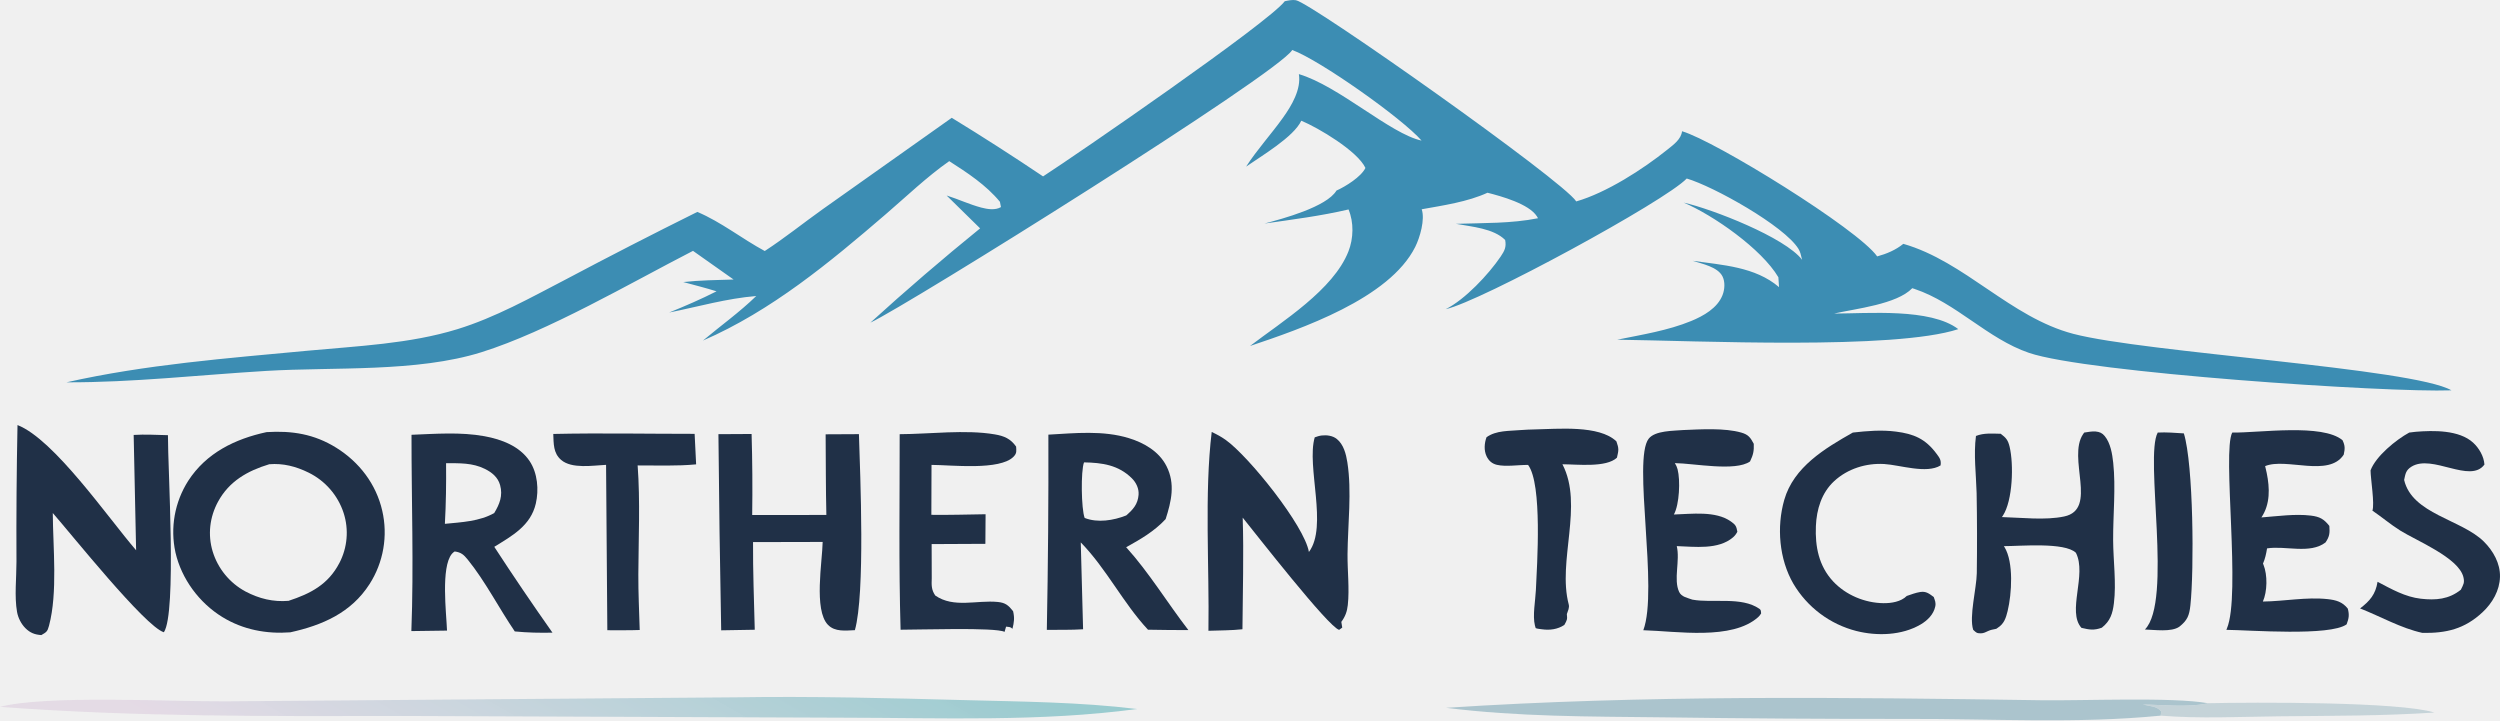
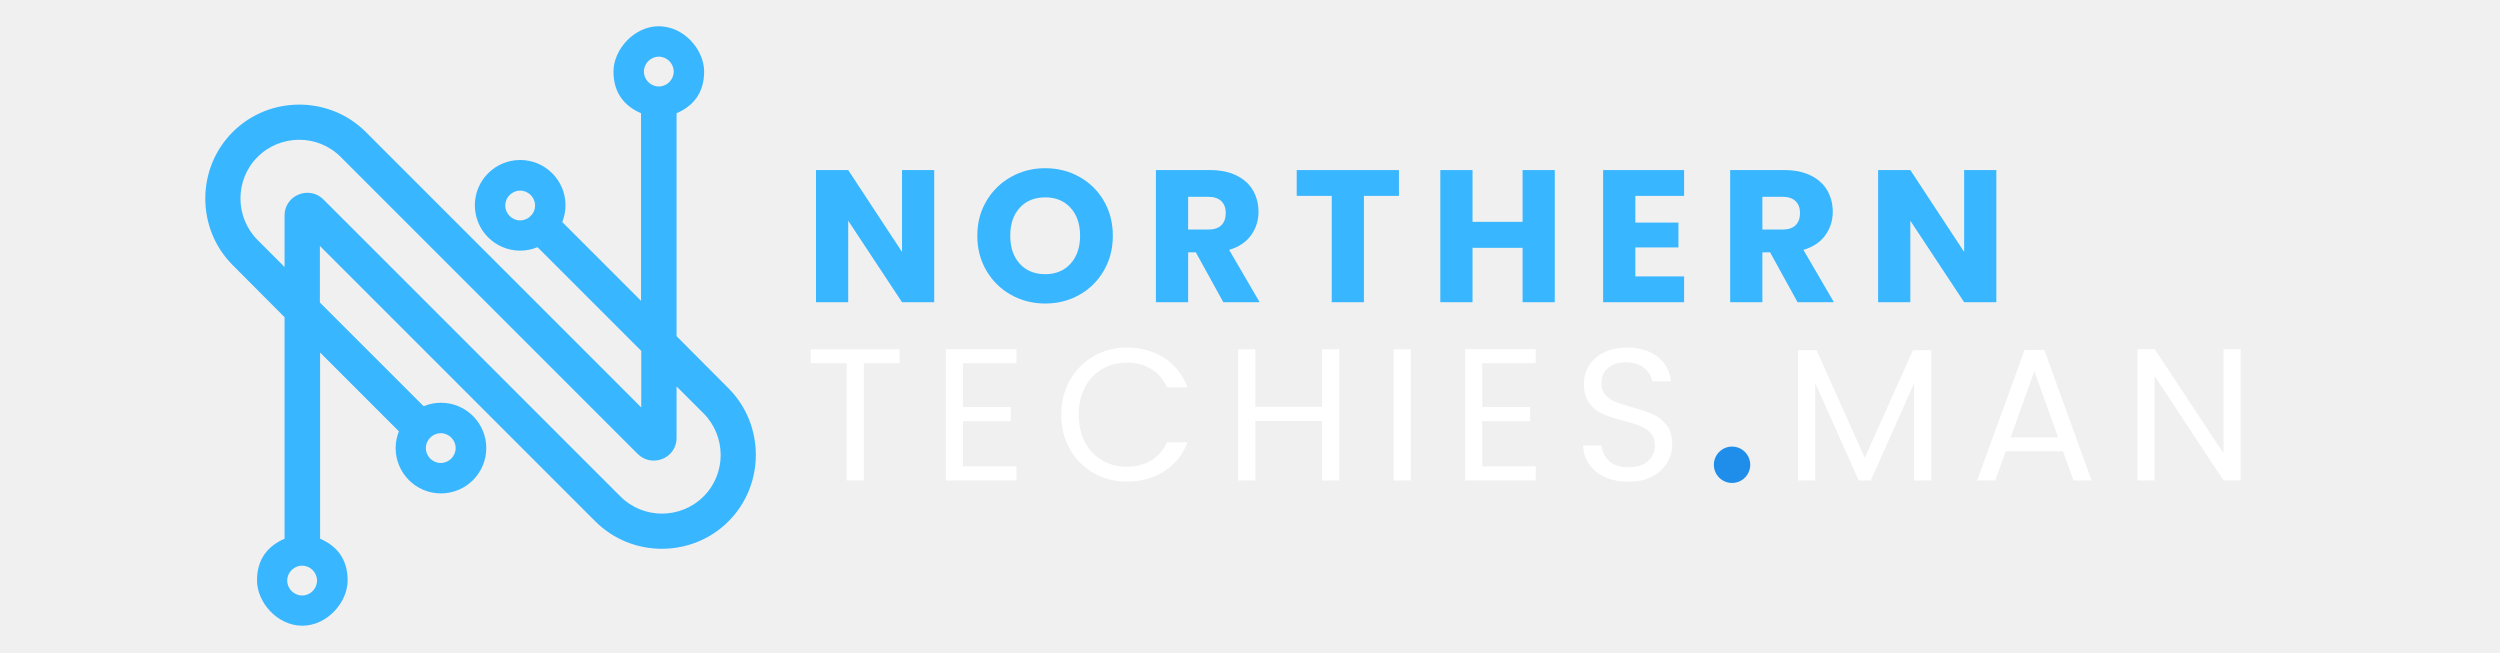
- <svg xmlns="http://www.w3.org/2000/svg" viewBox="533.64 211.58 1004.19 289.33">
-   <path fill="#C4D2D7" fill-opacity="0.988" transform="scale(1.0127 1.0127)" d="M1402.74 487.853C1420.73 487.439 1478.71 487.204 1492.53 491.546C1471.9 492.93 1451.29 492.819 1430.62 493.048C1415.02 493.222 1399.53 494.053 1383.95 492.774L1384.2 491.127C1382.45 488.937 1379.57 489.051 1376.89 488.371C1384.83 488.459 1394.39 489.566 1402.12 487.994C1402.33 487.951 1402.53 487.9 1402.74 487.853Z" />
-   <path fill="#203047" transform="scale(1.0127 1.0127)" d="M1382.79 380.499C1386.23 380.303 1389.71 380.622 1393.15 380.825C1396.96 393.137 1397.26 434.987 1395.74 449.049C1395.3 453.091 1394.54 454.973 1391.36 457.502C1388.19 459.735 1381.51 458.711 1377.7 458.617C1388.75 447.415 1377.47 390.128 1382.79 380.499Z" />
-   <path fill="#203047" transform="scale(1.0127 1.0127)" d="M746.397 381.049C765.051 380.631 783.8 381.016 802.464 381.007L803.059 393.11C795.427 393.842 787.533 393.506 779.861 393.534C780.908 407.787 780.208 422.448 780.138 436.75C780.105 444.093 780.467 451.467 780.682 458.808C776.416 458.977 772.11 458.881 767.839 458.901L767.338 393.302C762.152 393.549 753.702 394.995 749.488 391.326C746.347 388.592 746.571 384.894 746.397 381.049Z" />
-   <path fill="#203047" transform="scale(1.0127 1.0127)" d="M1130.29 379.497Q1132.92 379.303 1135.56 379.255C1144.71 379.102 1161.22 377.404 1168.08 383.995C1169.1 386.912 1169 387.421 1168.29 390.457C1164.03 394.487 1152.51 393.082 1146.67 393.076C1155.13 409.324 1144.63 431.475 1149.16 448.64C1149.52 450.008 1148.85 451.172 1148.42 452.504C1148.67 454.66 1148.48 454.879 1147.42 456.804C1144.81 458.545 1141.65 458.971 1138.56 458.526C1138.14 458.465 1136.41 458.303 1136.06 458.053C1136.02 458.023 1135.78 457.106 1135.76 457.037C1134.78 453.102 1135.94 447.18 1136.14 442.973C1136.61 432.767 1138.76 400.979 1133.05 393.338C1129.26 393.29 1124.25 394.133 1120.69 393.302C1118.76 392.852 1117.44 391.686 1116.59 389.919C1115.47 387.583 1115.69 384.69 1116.56 382.354C1120.39 379.567 1125.62 379.917 1130.29 379.497Z" />
-   <path fill="#ABC4CD" transform="scale(1.0127 1.0127)" d="M1100.5 489.674C1178.79 484.539 1258.1 485.49 1336.5 486.671C1353.09 486.921 1388.61 485.324 1402.74 487.853C1402.53 487.9 1402.33 487.951 1402.12 487.994C1394.39 489.566 1384.83 488.459 1376.89 488.371C1379.57 489.051 1382.45 488.937 1384.2 491.127L1383.95 492.774C1350.9 496.057 1316.85 493.968 1283.6 494.079Q1234.87 494.128 1186.14 493.446C1157.41 493.112 1129.07 493.249 1100.5 489.674Z" />
-   <path fill="#203047" transform="scale(1.0127 1.0127)" d="M1261.85 380.499C1267.55 379.853 1273.21 379.378 1278.94 380.114C1286.03 381.025 1290.61 382.943 1295.01 388.844C1296.27 390.531 1296.98 391.401 1296.65 393.535C1291.09 396.966 1280.56 393.355 1274.33 392.977C1267.14 392.54 1259.77 394.839 1254.44 399.772C1249.46 404.384 1247.47 410.969 1247.2 417.598C1246.86 425.701 1248.36 433.441 1254.04 439.536C1259.09 444.943 1266.61 448.075 1273.98 448.17C1277.12 448.21 1280.96 447.606 1283.25 445.302C1284.95 444.729 1286.8 444.01 1288.57 443.736C1290.98 443.364 1292.14 444.411 1293.95 445.725C1294.43 447.185 1294.87 447.965 1294.54 449.51C1293.87 452.65 1291.45 455.029 1288.76 456.609C1281.29 460.999 1271.43 461.284 1263.21 459.193Q1262.24 458.944 1261.29 458.648Q1260.33 458.352 1259.39 458.009Q1258.45 457.667 1257.53 457.278Q1256.61 456.89 1255.7 456.457Q1254.8 456.023 1253.92 455.546Q1253.04 455.069 1252.19 454.55Q1251.33 454.03 1250.5 453.469Q1249.68 452.909 1248.88 452.308Q1248.08 451.707 1247.31 451.067Q1246.54 450.428 1245.8 449.751Q1245.06 449.075 1244.36 448.363Q1243.66 447.651 1242.99 446.906Q1242.32 446.16 1241.69 445.383Q1241.06 444.606 1240.47 443.798Q1239.88 442.991 1239.33 442.156Q1238.78 441.32 1238.27 440.459C1232.62 430.726 1231.57 417.96 1234.65 407.211C1238.38 394.166 1250.75 386.781 1261.85 380.499Z" />
-   <path fill="#203047" transform="scale(1.0127 1.0127)" d="M883.792 381.142C895.736 381.104 909.874 379.231 921.519 381.22C925.233 381.854 927.768 382.927 929.98 386.064C930.069 387.741 930.309 388.675 929.028 390.004C923.579 395.659 904.352 393.347 896.423 393.321L896.362 413.127C903.524 413.224 910.709 412.998 917.871 412.893L917.785 424.632L896.473 424.736L896.513 438.25C896.439 440.94 896.3 442.798 897.909 445.129C905.233 450.236 914.437 446.867 922.711 447.688C925.749 447.989 926.972 449.044 928.783 451.353C929.41 454.062 929.179 455.701 928.524 458.333C927.709 457.483 927.133 457.646 926.001 457.47L925.391 459.554C921.894 457.663 890.619 458.735 884.156 458.7C883.393 432.893 883.819 406.964 883.792 381.142Z" />
-   <path fill="#203047" transform="scale(1.0127 1.0127)" d="M1482.54 380.499C1483.4 380.37 1484.22 380.261 1485.09 380.191C1492.15 379.616 1502.32 379.419 1507.88 384.497C1510.24 386.66 1512.17 389.964 1512.37 393.185C1506.75 400.886 1491.67 388.902 1483.43 394.024C1481.16 395.439 1481.05 396.886 1480.52 399.289C1483.67 412.851 1503.26 414.916 1512.17 423.768C1515.83 427.4 1518.66 432.398 1518.54 437.676C1518.41 443.159 1515.54 448.104 1511.6 451.779C1504.49 458.414 1497.23 460.124 1487.76 459.955C1479.26 458.094 1471.16 453.434 1463.04 450.248C1466.96 447.273 1469.19 444.645 1469.98 439.686C1475.45 442.554 1480.92 445.7 1487.15 446.403C1493.08 447.072 1498.27 446.656 1503.02 442.832C1504 440.799 1504.59 440.109 1504.02 437.803C1502.13 430.114 1485.34 423.37 1478.91 419.325C1475.1 416.931 1471.67 413.998 1467.94 411.467C1468.87 408.692 1467.25 399.142 1467.2 395.501C1469.29 389.861 1477.33 383.334 1482.54 380.499Z" />
-   <path fill="#203047" transform="scale(1.0127 1.0127)" d="M1194.56 379.499C1201.47 379.215 1211 378.604 1217.62 380.509C1220.46 381.324 1221.25 382.509 1222.56 384.958C1222.68 387.891 1222.34 389.313 1221.08 391.962C1215.26 396.046 1198.74 392.689 1191.26 392.619C1191.76 393.395 1192.1 394.158 1192.34 395.057C1193.49 399.446 1193.07 409.056 1190.87 413C1197.88 412.805 1207.38 411.448 1213.47 415.749C1215.41 417.116 1215.66 417.667 1216.05 419.838C1215.6 420.703 1215.09 421.408 1214.34 422.052C1208.49 427.079 1199.08 425.762 1192.02 425.537C1193.4 431.37 1190.64 438.708 1192.95 443.684C1193.89 445.696 1196.24 446.031 1198.21 446.765C1206.43 448.268 1217.61 445.424 1224.82 450.418C1225.53 450.915 1225.36 451.415 1225.48 452.232C1225.12 452.799 1224.84 453.221 1224.34 453.675C1213.95 463 1191.99 459.274 1178.75 458.899C1184.8 442.718 1174.45 391.225 1180.87 382.948C1183.42 379.666 1190.7 379.846 1194.56 379.499Z" />
-   <path fill="#203047" transform="scale(1.0127 1.0127)" d="M1412.33 380.5C1423.06 380.65 1448.11 376.824 1456.09 383.544C1457.13 385.726 1457.07 386.929 1456.56 389.265C1450.61 398.394 1433.79 390.355 1425.39 393.802Q1425.73 395.17 1426.02 396.551C1427.24 402.571 1427.44 408.884 1423.91 414.161C1430.19 413.689 1437.27 412.669 1443.51 413.43C1447.03 413.86 1448.68 414.774 1450.86 417.526C1451.05 420.343 1450.99 421.655 1449.34 424.085C1443.13 428.808 1433.47 425.282 1426.15 426.439C1425.8 428.604 1425.4 430.484 1424.53 432.501C1424.59 432.632 1424.67 432.758 1424.72 432.893C1426.38 437 1426.27 443.533 1424.49 447.523C1432.91 447.428 1441.8 445.651 1450.16 446.562C1453.47 446.921 1456.03 447.611 1458.18 450.337C1458.83 452.836 1458.61 454.162 1457.71 456.564C1451.09 461.356 1419.33 458.845 1410.02 458.745C1410.09 458.563 1410.15 458.38 1410.23 458.2C1415.85 444.828 1408.32 388.334 1412.33 380.5Z" />
-   <path fill="#203047" transform="scale(1.0127 1.0127)" d="M1353.64 380.498C1355.02 380.31 1356.76 379.935 1358.15 380.072C1359.74 380.229 1360.78 380.676 1361.77 381.894C1364.06 384.681 1364.75 388.959 1365.13 392.45C1366.19 402.424 1365.05 413.097 1365.1 423.158C1365.14 431.311 1366.4 440.089 1365.41 448.153C1364.91 452.294 1363.96 455.256 1360.61 457.897C1357.48 459.041 1355.68 458.699 1352.53 457.957C1346.71 451.456 1354.76 436.85 1350.33 428.181C1345.87 423.882 1328.16 425.572 1321.76 425.549C1321.84 425.664 1321.92 425.776 1321.99 425.894C1325.72 431.943 1324.89 444.516 1323.25 451.291C1322.58 454.036 1321.84 456.362 1319.32 457.936C1318.69 458.377 1318.93 458.311 1318.29 458.436C1317.34 458.619 1316.57 458.749 1315.67 459.147C1314.66 459.597 1313.79 460.123 1312.65 460.132C1311 460.146 1310.78 459.847 1309.59 458.726C1307.92 453.544 1310.91 442.322 1311.02 436.315Q1311.24 420.405 1310.95 404.497C1310.75 397.1 1309.72 389.173 1310.69 381.846C1313.82 380.586 1317.2 380.919 1320.51 380.976C1322.64 382.595 1323.38 383.443 1324.03 386.096C1325.7 393.035 1325.32 407.404 1321.37 413.459C1321.24 413.648 1321.11 413.831 1320.98 414.017C1328.71 414.225 1338.16 415.373 1345.69 413.776C1359.22 410.907 1346.76 390.56 1353.22 381.07C1353.35 380.875 1353.5 380.689 1353.64 380.498Z" />
-   <path fill="#203047" transform="scale(1.0127 1.0127)" d="M811.904 381.135L825.059 381.062Q825.528 397.128 825.296 413.2L854.716 413.177C854.468 402.526 854.518 391.847 854.425 381.192L867.631 381.125C868.166 398.012 870.134 444.197 866.03 458.875C862.374 459.02 858.131 459.644 855.333 456.743C849.65 450.851 853.121 431.663 853.247 423.88L825.632 423.944C825.566 435.524 826.031 447.129 826.312 458.706L813 458.936Q812.244 420.039 811.904 381.135Z" />
-   <path fill="#203047" transform="scale(1.0127 1.0127)" d="M1007.56 380.26C1009.49 381.16 1011.37 382.173 1013.1 383.406C1022.28 389.929 1044.38 417.49 1046.11 427.864C1053.73 417.762 1045.05 393.881 1048.42 382.399C1049.32 382.072 1050.26 381.758 1051.23 381.651C1053.24 381.427 1055.56 381.737 1057.17 383.032C1059.88 385.2 1060.85 389.031 1061.36 392.291C1063.18 403.866 1061.54 416.973 1061.43 428.704C1061.37 435.283 1062.24 442.399 1061.54 448.898C1061.25 451.507 1060.54 453.461 1058.97 455.588L1059.33 457.852L1058.1 458.752C1053.85 457.661 1024.86 420.414 1019.85 414.24C1020.32 428.954 1019.85 443.79 1019.75 458.515C1015.32 459.002 1010.73 458.95 1006.26 459.118C1006.66 434.033 1004.61 404.621 1007.56 380.26Z" />
+ <svg xmlns="http://www.w3.org/2000/svg" width="2300" zoomAndPan="magnify" viewBox="0 0 1724.88 450" height="600" preserveAspectRatio="xMidYMid meet" version="1.0">
  <defs>
-     <linearGradient id="gradient_0" gradientUnits="userSpaceOnUse" x1="721.04" y1="569.477" x2="812.96" y2="409.523">
-       <stop offset="0" stop-color="#E4DAE5" stop-opacity="0.984" />
-       <stop offset="1" stop-color="#99CBCF" />
-     </linearGradient>
+     <g />
+     <clipPath id="825b8d6ea7">
+       <path d="M 141 18.258 L 522 18.258 L 522 431.48 L 141 431.48 Z M 141 18.258 " clip-rule="nonzero" />
+     </clipPath>
+     <clipPath id="3655e7e076">
+       <path d="M 1182.504 308.145 L 1207.605 308.145 L 1207.605 333.246 L 1182.504 333.246 Z M 1182.504 308.145 " clip-rule="nonzero" />
+     </clipPath>
+     <clipPath id="519d717ce8">
+       <path d="M 1195.055 308.145 C 1188.125 308.145 1182.504 313.766 1182.504 320.695 C 1182.504 327.629 1188.125 333.246 1195.055 333.246 C 1201.988 333.246 1207.605 327.629 1207.605 320.695 C 1207.605 313.766 1201.988 308.145 1195.055 308.145 Z M 1195.055 308.145 " clip-rule="nonzero" />
+     </clipPath>
  </defs>
-   <path fill="url(#gradient_0)" transform="scale(1.0127 1.0127)" d="M818.854 485.51C848.903 485.03 879.245 485.806 909.292 486.611C932.137 487.223 955.269 487.372 977.967 490.146C939.747 495.277 900.412 493.644 861.942 493.596L687.5 492.907C633.819 493.018 580.512 493.293 526.943 489.293C545.372 484.501 595.184 487.259 616.4 487.107L818.854 485.51Z" />
-   <path fill="#203047" transform="scale(1.0127 1.0127)" d="M533.892 377.521C548.39 383.142 569.942 414.458 580.935 427.183L579.965 381.44C584.466 381.149 589.052 381.433 593.56 381.536C593.497 394.609 597.094 451.985 591.95 459.704C584.521 457.483 555.069 420.568 547.884 412.413C547.96 426.16 549.884 443.933 546.389 457.119C545.764 459.479 545.337 459.672 543.344 460.825C540.733 460.649 538.894 459.947 537.007 458.063C535.353 456.412 534.117 453.963 533.711 451.663C532.62 445.502 533.492 438.058 533.482 431.737Q533.344 404.626 533.892 377.521Z" />
-   <path fill="#203047" transform="scale(1.0127 1.0127)" d="M942.775 381.323C953.322 380.731 964.468 379.557 974.73 382.72C980.774 384.583 986.688 387.999 989.631 393.825C993.181 400.851 991.555 407.752 989.287 414.818C984.793 419.668 979.341 422.823 973.625 425.972C982.669 435.938 990.038 448.14 998.311 458.846C992.975 458.891 987.62 458.749 982.283 458.691C972.383 448.079 965.896 434.611 955.621 424.063L956.543 458.52C951.779 458.824 946.937 458.706 942.161 458.757Q942.897 420.043 942.775 381.323ZM956.91 392.321C955.603 395.678 955.809 410.892 957.17 414.367C962.31 416.396 968.634 415.362 973.659 413.364C976.369 411.005 978.258 408.943 978.552 405.183C978.742 402.746 977.609 400.35 975.905 398.656C970.554 393.335 964.1 392.456 956.91 392.321Z" />
-   <path fill="#203047" transform="scale(1.0127 1.0127)" d="M690.17 381.38C699.705 381.003 709.659 380.22 719.11 381.947C725.891 383.186 733.054 385.871 737.031 391.842C740.178 396.566 740.732 403.223 739.473 408.655C737.434 417.452 730.091 421.434 722.997 425.821Q734.226 443.052 746.076 459.862C741.022 459.966 736.174 459.877 731.133 459.376C724.831 450.125 719.473 439.538 712.47 430.886C710.891 428.936 709.807 427.989 707.292 427.657C706.782 428.034 706.56 428.139 706.182 428.6C701.775 433.967 703.969 451.921 704.255 459.044L690.109 459.239C691.099 433.431 690.136 407.235 690.17 381.38ZM703.876 392.641C703.957 400.692 703.852 408.661 703.405 416.701C710.034 416.044 717.026 415.755 722.969 412.43C725.105 408.902 726.459 405.529 725.312 401.359C724.447 398.21 722.061 396.296 719.266 394.907C714.339 392.46 709.234 392.673 703.876 392.641Z" />
-   <path fill="#203047" transform="scale(1.0127 1.0127)" d="M632.683 380.321C642.78 379.695 651.56 381.075 660.303 386.506C669.442 392.183 676.163 400.955 678.563 411.51Q678.776 412.434 678.942 413.367Q679.108 414.301 679.228 415.241Q679.348 416.182 679.421 417.127Q679.494 418.073 679.52 419.02Q679.546 419.968 679.524 420.916Q679.503 421.864 679.434 422.81Q679.366 423.755 679.251 424.696Q679.135 425.637 678.973 426.572Q678.811 427.506 678.603 428.431Q678.394 429.356 678.14 430.269Q677.886 431.183 677.587 432.082Q677.288 432.982 676.945 433.866Q676.601 434.749 676.214 435.615Q675.827 436.481 675.397 437.326Q674.968 438.171 674.496 438.994Q674.025 439.817 673.514 440.615C666.212 451.999 654.773 456.939 642.086 459.733C632.622 460.447 623.342 458.694 615.178 453.69C606.002 448.068 598.949 438.572 596.54 428.043Q596.342 427.14 596.189 426.229Q596.036 425.318 595.927 424.4Q595.818 423.482 595.755 422.56Q595.691 421.638 595.673 420.714Q595.654 419.79 595.681 418.867Q595.708 417.943 595.78 417.022Q595.852 416.1 595.969 415.184Q596.086 414.267 596.248 413.357Q596.41 412.447 596.616 411.546Q596.822 410.645 597.071 409.756Q597.321 408.866 597.614 407.99Q597.907 407.113 598.243 406.252Q598.579 405.391 598.956 404.548Q599.333 403.704 599.751 402.88Q600.169 402.056 600.627 401.253Q601.085 400.45 601.582 399.671C608.734 388.583 620.195 383.01 632.683 380.321ZM633.743 393.061C625.148 395.668 617.849 399.777 613.421 407.929C610.12 414.007 609.296 421.009 611.297 427.65Q611.489 428.28 611.712 428.9Q611.935 429.519 612.188 430.127Q612.44 430.736 612.722 431.331Q613.004 431.926 613.315 432.506Q613.626 433.087 613.965 433.652Q614.303 434.216 614.669 434.764Q615.035 435.312 615.427 435.841Q615.819 436.37 616.237 436.879Q616.654 437.388 617.096 437.877Q617.538 438.365 618.003 438.831Q618.468 439.297 618.956 439.74Q619.443 440.183 619.951 440.602Q620.459 441.021 620.988 441.414Q621.516 441.807 622.062 442.175Q622.609 442.542 623.173 442.882Q623.737 443.222 624.317 443.534C629.74 446.389 635.297 447.749 641.398 447.24C650.103 444.387 657.107 440.773 661.552 432.252Q661.848 431.685 662.116 431.105Q662.384 430.524 662.622 429.931Q662.861 429.338 663.07 428.734Q663.279 428.13 663.458 427.516Q663.636 426.902 663.785 426.281Q663.933 425.659 664.05 425.03Q664.167 424.402 664.253 423.768Q664.339 423.135 664.393 422.498Q664.448 421.861 664.471 421.222Q664.493 420.583 664.485 419.944Q664.476 419.305 664.435 418.667Q664.395 418.029 664.323 417.393Q664.25 416.758 664.147 416.127Q664.044 415.497 663.909 414.872Q663.774 414.247 663.609 413.629Q663.444 413.012 663.248 412.403Q663.037 411.754 662.793 411.117Q662.55 410.48 662.275 409.856Q662 409.232 661.694 408.622Q661.388 408.013 661.052 407.419Q660.716 406.826 660.35 406.25Q659.985 405.674 659.591 405.117Q659.198 404.56 658.776 404.023Q658.355 403.487 657.908 402.972Q657.461 402.457 656.988 401.965Q656.515 401.473 656.019 401.006Q655.522 400.538 655.003 400.096Q654.484 399.654 653.943 399.238Q653.402 398.823 652.841 398.435Q652.28 398.047 651.7 397.687Q651.121 397.328 650.524 396.998Q649.927 396.668 649.314 396.368C644.363 393.934 639.264 392.603 633.743 393.061Z" />
-   <path fill="#3C8DB3" transform="scale(1.0127 1.0127)" d="M1036.54 209.41C1037.9 209.133 1039.61 208.754 1040.99 209.02C1047.34 210.248 1146.96 280.597 1152.15 288.817C1164.08 285.4 1178.65 276.025 1188.3 268.269C1190.65 266.381 1193.76 264.187 1194.11 260.982C1207.16 264.75 1263.94 299.81 1271.51 310.628C1275.27 309.6 1278.84 308.106 1281.88 305.642C1306.33 312.67 1324.27 334.766 1349.29 341.339C1377.77 348.823 1483.99 354.927 1499.29 363.749C1473.34 364.704 1354.72 356.726 1331.76 348.899C1315.25 343.272 1302.89 329.09 1286.39 323.551L1285.43 323.236C1279.29 329.642 1262.95 331.352 1254.4 333.297C1267.8 333.286 1292.65 331.05 1303.68 339.479C1278.15 347.813 1199.9 344.073 1168.41 343.663C1178.15 341.672 1188.49 340.048 1197.71 336.261C1202.57 334.262 1208.16 331.144 1210.17 325.97C1211.05 323.709 1211.26 320.722 1210.14 318.521C1208.24 314.784 1202.05 313.558 1198.3 312.373C1210.14 314.064 1223.13 314.721 1232.58 322.813L1232.32 318.892C1225.65 307.636 1206.53 294.282 1194.76 289.29C1206.07 291.836 1235.06 303.125 1241.75 311.991C1241.69 311.778 1241.62 311.566 1241.57 311.351C1241.26 310.043 1241 308.783 1240.28 307.621C1234.64 298.513 1206.65 282.867 1195.97 279.734C1187.54 288.649 1114.01 328.636 1100.37 331.555C1107.96 327.816 1117.41 317.728 1122.15 310.717C1123.74 308.371 1124.48 306.895 1123.95 304.109C1119.34 299.49 1110.61 298.849 1104.44 297.706C1115.2 297.348 1126.4 297.616 1136.98 295.487C1136.83 295.24 1136.7 294.988 1136.55 294.747C1133.39 289.785 1122.44 286.769 1116.95 285.373C1109.1 288.996 1099.31 290.408 1090.85 291.933C1092.22 295.966 1090.17 303.069 1088.29 306.842C1078.05 327.376 1042.95 339.381 1022.75 346.162C1035.57 336.39 1055.79 323.91 1061.78 308.675C1063.82 303.506 1063.98 297.137 1061.83 292C1050.98 294.564 1039.52 296.012 1028.49 297.591C1035.69 295.696 1053.15 291.008 1057.04 284.519C1060.58 282.935 1066.82 279.085 1068.53 275.536C1065.4 268.837 1049.83 259.597 1043.09 256.807C1040.1 263.284 1026.97 270.968 1021.2 275.015C1025.58 268.236 1031.14 262.189 1035.83 255.612C1039.22 250.868 1043.12 244.356 1042.13 238.323C1057.98 243.023 1078.46 262.042 1090.8 264.694C1083.13 255.866 1050.38 232.725 1039.5 228.758C1033.76 238.276 887.474 329.659 872.176 336.91Q893.406 317.59 915.7 299.508L902.416 286.468C907.015 287.904 911.502 290.03 916.147 291.258C918.595 291.906 921.719 292.408 923.968 291.063L923.559 288.968C918.08 282.313 910.645 277.45 903.449 272.839C894.561 279.073 886.495 286.83 878.268 293.904C855.963 313.084 832.911 332.212 805.777 344.004C812.846 338.079 820.264 332.793 826.904 326.339C815.066 327.313 803.943 330.566 792.348 332.888C798.751 330.295 804.995 327.601 811.157 324.475C806.818 323.099 802.342 322.013 797.952 320.798C804.57 320.069 811.261 320.007 817.911 319.789L801.82 308.427C776.706 321.336 744.233 340.383 717.892 348.635C692.229 356.675 659.445 354.428 632.544 356.044C606.213 357.626 579.693 360.653 553.31 360.573C584.604 353.517 617.157 351.02 649.043 348.028C668.693 346.185 689.408 345.328 708.355 339.493C723.422 334.852 737.377 327.025 751.307 319.784Q777.241 306.031 803.535 292.98C812.912 296.922 821.286 303.655 830.278 308.491C838.15 303.374 845.611 297.355 853.27 291.903L904.45 255.652Q922.807 266.885 940.665 278.895C953.764 270.426 1030.21 217.839 1036.54 209.41Z" />
+   <g clip-path="url(#825b8d6ea7)">
+     <path fill="#38b6ff" d="M 292.227 280.293 L 220.66 208.727 L 220.66 169.703 L 331.531 280.574 L 410.703 359.75 C 435.922 384.965 477.34 384.965 502.555 359.75 C 527.773 334.531 527.773 293.113 502.555 267.895 L 466.773 231.973 L 466.773 78.133 C 477.902 73.344 485.793 64.465 485.793 49.391 C 485.793 34.32 471.844 18.117 454.516 18.117 C 437.328 18.117 423.242 34.32 423.242 49.391 C 423.242 64.465 431.133 73.344 442.262 78.133 L 442.262 207.598 L 387.883 153.219 C 389.289 149.699 390.137 145.754 390.137 141.668 C 390.137 124.48 376.188 110.395 358.859 110.395 C 341.672 110.395 327.586 124.34 327.586 141.668 C 327.586 158.855 341.531 172.941 358.859 172.941 C 363.086 172.941 367.031 172.098 370.836 170.547 L 442.402 242.113 L 442.402 281.137 L 331.531 170.266 L 252.355 91.094 C 227.141 65.875 185.719 65.875 160.504 91.094 C 135.285 116.309 135.285 157.727 160.504 182.945 L 196.285 218.871 L 196.285 371.723 C 185.156 376.512 177.27 385.387 177.27 400.461 C 177.27 415.535 191.215 431.738 208.543 431.738 C 225.73 431.738 239.816 415.535 239.816 400.461 C 239.816 385.387 231.93 376.512 220.801 371.723 L 220.801 243.242 L 275.18 297.621 C 273.77 301.145 272.926 305.086 272.926 309.172 C 272.926 326.359 286.871 340.449 304.199 340.449 C 321.387 340.449 335.473 326.5 335.473 309.172 C 335.473 291.984 321.527 277.898 304.199 277.898 C 299.973 277.898 296.027 278.742 292.227 280.293 Z M 331.531 246.059 L 223.055 137.582 C 218.547 133.074 211.922 131.805 206.008 134.203 C 200.09 136.598 196.285 142.23 196.285 148.57 L 196.285 184.215 L 177.691 165.617 C 161.91 149.84 161.91 123.918 177.691 108.281 C 193.469 92.5 219.25 92.5 235.027 108.281 L 331.531 204.781 L 440.008 313.258 C 444.516 317.766 451.137 319.035 457.051 316.641 C 462.969 314.246 466.773 308.609 466.773 302.27 L 466.773 266.629 L 485.371 285.223 C 501.148 301 501.148 326.922 485.371 342.562 C 469.59 358.34 443.809 358.34 428.031 342.562 Z M 454.516 59.676 C 448.883 59.676 444.234 55.027 444.234 49.391 C 444.234 43.758 448.883 39.109 454.516 39.109 C 460.152 39.109 464.801 43.758 464.801 49.391 C 464.801 55.027 460.152 59.676 454.516 59.676 Z M 367.031 148.008 L 365.059 149.98 C 363.367 151.246 361.113 152.094 358.859 152.094 C 353.227 152.094 348.574 147.445 348.574 141.809 C 348.574 136.172 353.227 131.523 358.859 131.523 C 364.496 131.523 369.145 136.172 369.145 141.809 C 369.145 144.203 368.301 146.316 367.031 148.008 Z M 208.402 390.32 C 214.035 390.32 218.688 394.969 218.688 400.602 C 218.688 406.238 214.035 410.887 208.402 410.887 C 202.766 410.887 198.117 406.238 198.117 400.602 C 198.117 394.969 202.766 390.32 208.402 390.32 Z M 295.887 302.973 L 297.859 301 C 299.551 299.734 301.805 298.891 304.059 298.891 C 309.695 298.891 314.344 303.539 314.344 309.172 C 314.344 314.809 309.695 319.457 304.059 319.457 C 298.422 319.457 293.773 314.809 293.773 309.172 C 293.773 306.777 294.621 304.664 295.887 302.973 Z M 295.887 302.973 " fill-opacity="1" fill-rule="evenodd" />
+   </g>
+   <g fill="#38b6ff" fill-opacity="1">
+     <g transform="translate(554.9338, 208.5265)">
+       <g>
+         <path d="M 89.609 0 L 67.406 0 L 30.266 -56.234 L 30.266 0 L 8.047 0 L 8.047 -91.172 L 30.266 -91.172 L 67.406 -34.672 L 67.406 -91.172 L 89.609 -91.172 Z M 89.609 0 " />
+       </g>
+     </g>
+   </g>
+   <g fill="#38b6ff" fill-opacity="1">
+     <g transform="translate(669.9995, 208.5265)">
+       <g>
+         <path d="M 51.172 0.906 C 42.598 0.906 34.738 -1.082 27.594 -5.062 C 20.457 -9.051 14.785 -14.613 10.578 -21.75 C 6.379 -28.895 4.281 -36.926 4.281 -45.844 C 4.281 -54.758 6.379 -62.766 10.578 -69.859 C 14.785 -76.961 20.457 -82.504 27.594 -86.484 C 34.738 -90.473 42.598 -92.469 51.172 -92.469 C 59.742 -92.469 67.598 -90.473 74.734 -86.484 C 81.879 -82.504 87.508 -76.961 91.625 -69.859 C 95.738 -62.766 97.797 -54.758 97.797 -45.844 C 97.797 -36.926 95.719 -28.895 91.562 -21.75 C 87.406 -14.613 81.773 -9.051 74.672 -5.062 C 67.578 -1.082 59.742 0.906 51.172 0.906 Z M 51.172 -19.344 C 58.441 -19.344 64.266 -21.766 68.641 -26.609 C 73.016 -31.461 75.203 -37.875 75.203 -45.844 C 75.203 -53.895 73.016 -60.32 68.641 -65.125 C 64.266 -69.938 58.441 -72.344 51.172 -72.344 C 43.805 -72.344 37.938 -69.957 33.562 -65.188 C 29.195 -60.426 27.016 -53.977 27.016 -45.844 C 27.016 -37.789 29.195 -31.359 33.562 -26.547 C 37.938 -21.742 43.805 -19.344 51.172 -19.344 Z M 51.172 -19.344 " />
+       </g>
+     </g>
+   </g>
+   <g fill="#38b6ff" fill-opacity="1">
+     <g transform="translate(789.4809, 208.5265)">
+       <g>
+         <path d="M 54.547 0 L 35.578 -34.422 L 30.266 -34.422 L 30.266 0 L 8.047 0 L 8.047 -91.172 L 45.328 -91.172 C 52.516 -91.172 58.641 -89.914 63.703 -87.406 C 68.766 -84.895 72.551 -81.453 75.062 -77.078 C 77.57 -72.703 78.828 -67.832 78.828 -62.469 C 78.828 -56.406 77.117 -50.992 73.703 -46.234 C 70.285 -41.473 65.242 -38.098 58.578 -36.109 L 79.609 0 Z M 30.266 -50.125 L 44.031 -50.125 C 48.094 -50.125 51.141 -51.117 53.172 -53.109 C 55.211 -55.109 56.234 -57.926 56.234 -61.562 C 56.234 -65.02 55.211 -67.742 53.172 -69.734 C 51.141 -71.734 48.094 -72.734 44.031 -72.734 L 30.266 -72.734 Z M 30.266 -50.125 " />
+       </g>
+     </g>
+   </g>
+   <g fill="#38b6ff" fill-opacity="1">
+     <g transform="translate(891.5596, 208.5265)">
+       <g>
+         <path d="M 73.641 -91.172 L 73.641 -73.375 L 49.484 -73.375 L 49.484 0 L 27.281 0 L 27.281 -73.375 L 3.109 -73.375 L 3.109 -91.172 Z M 73.641 -91.172 " />
+       </g>
+     </g>
+   </g>
+   <g fill="#38b6ff" fill-opacity="1">
+     <g transform="translate(985.7163, 208.5265)">
+       <g>
+         <path d="M 87.016 -91.172 L 87.016 0 L 64.812 0 L 64.812 -37.531 L 30.266 -37.531 L 30.266 0 L 8.047 0 L 8.047 -91.172 L 30.266 -91.172 L 30.266 -55.453 L 64.812 -55.453 L 64.812 -91.172 Z M 87.016 -91.172 " />
+       </g>
+     </g>
+   </g>
+   <g fill="#38b6ff" fill-opacity="1">
+     <g transform="translate(1098.055, 208.5265)">
+       <g>
+         <path d="M 30.266 -73.375 L 30.266 -54.938 L 60 -54.938 L 60 -37.797 L 30.266 -37.797 L 30.266 -17.797 L 63.906 -17.797 L 63.906 0 L 8.047 0 L 8.047 -91.172 L 63.906 -91.172 L 63.906 -73.375 Z M 30.266 -73.375 " />
+       </g>
+     </g>
+   </g>
+   <g fill="#38b6ff" fill-opacity="1">
+     <g transform="translate(1185.718, 208.5265)">
+       <g>
+         <path d="M 54.547 0 L 35.578 -34.422 L 30.266 -34.422 L 30.266 0 L 8.047 0 L 8.047 -91.172 L 45.328 -91.172 C 52.516 -91.172 58.641 -89.914 63.703 -87.406 C 68.766 -84.895 72.551 -81.453 75.062 -77.078 C 77.57 -72.703 78.828 -67.832 78.828 -62.469 C 78.828 -56.406 77.117 -50.992 73.703 -46.234 C 70.285 -41.473 65.242 -38.098 58.578 -36.109 L 79.609 0 Z M 30.266 -50.125 L 44.031 -50.125 C 48.094 -50.125 51.141 -51.117 53.172 -53.109 C 55.211 -55.109 56.234 -57.926 56.234 -61.562 C 56.234 -65.02 55.211 -67.742 53.172 -69.734 C 51.141 -71.734 48.094 -72.734 44.031 -72.734 L 30.266 -72.734 Z M 30.266 -50.125 " />
+       </g>
+     </g>
+   </g>
+   <g fill="#38b6ff" fill-opacity="1">
+     <g transform="translate(1287.797, 208.5265)">
+       <g>
+         <path d="M 89.609 0 L 67.406 0 L 30.266 -56.234 L 30.266 0 L 8.047 0 L 8.047 -91.172 L 30.266 -91.172 L 67.406 -34.672 L 67.406 -91.172 L 89.609 -91.172 Z M 89.609 0 " />
+       </g>
+     </g>
+   </g>
+   <g fill="#ffffff" fill-opacity="1">
+     <g transform="translate(554.9338, 331.5179)">
+       <g>
+         <path d="M 65.719 -90.516 L 65.719 -80.906 L 41.047 -80.906 L 41.047 0 L 29.219 0 L 29.219 -80.906 L 4.422 -80.906 L 4.422 -90.516 Z M 65.719 -90.516 " />
+       </g>
+     </g>
+   </g>
+   <g fill="#ffffff" fill-opacity="1">
+     <g transform="translate(642.597, 331.5179)">
+       <g>
+         <path d="M 21.812 -80.906 L 21.812 -50.656 L 54.812 -50.656 L 54.812 -40.906 L 21.812 -40.906 L 21.812 -9.734 L 58.703 -9.734 L 58.703 0 L 10 0 L 10 -90.656 L 58.703 -90.656 L 58.703 -80.906 Z M 21.812 -80.906 " />
+       </g>
+     </g>
+   </g>
+   <g fill="#ffffff" fill-opacity="1">
+     <g transform="translate(726.6239, 331.5179)">
+       <g>
+         <path d="M 5.578 -45.328 C 5.578 -54.16 7.566 -62.102 11.547 -69.156 C 15.535 -76.219 20.973 -81.738 27.859 -85.719 C 34.742 -89.695 42.383 -91.688 50.781 -91.688 C 60.656 -91.688 69.27 -89.305 76.625 -84.547 C 83.988 -79.785 89.359 -73.031 92.734 -64.281 L 78.578 -64.281 C 76.066 -69.738 72.453 -73.938 67.734 -76.875 C 63.016 -79.82 57.363 -81.297 50.781 -81.297 C 44.457 -81.297 38.785 -79.82 33.766 -76.875 C 28.742 -73.938 24.801 -69.758 21.938 -64.344 C 19.082 -58.938 17.656 -52.598 17.656 -45.328 C 17.656 -38.141 19.082 -31.836 21.938 -26.422 C 24.801 -21.016 28.742 -16.836 33.766 -13.891 C 38.785 -10.953 44.457 -9.484 50.781 -9.484 C 57.363 -9.484 63.016 -10.93 67.734 -13.828 C 72.453 -16.734 76.066 -20.91 78.578 -26.359 L 92.734 -26.359 C 89.359 -17.703 83.988 -11.016 76.625 -6.297 C 69.27 -1.578 60.656 0.781 50.781 0.781 C 42.383 0.781 34.742 -1.188 27.859 -5.125 C 20.973 -9.07 15.535 -14.551 11.547 -21.562 C 7.566 -28.57 5.578 -36.492 5.578 -45.328 Z M 5.578 -45.328 " />
+       </g>
+     </g>
+   </g>
+   <g fill="#ffffff" fill-opacity="1">
+     <g transform="translate(844.287, 331.5179)">
+       <g>
+         <path d="M 79.75 -90.516 L 79.75 0 L 67.922 0 L 67.922 -41.047 L 21.812 -41.047 L 21.812 0 L 10 0 L 10 -90.516 L 21.812 -90.516 L 21.812 -50.781 L 67.922 -50.781 L 67.922 -90.516 Z M 79.75 -90.516 " />
+       </g>
+     </g>
+   </g>
+   <g fill="#ffffff" fill-opacity="1">
+     <g transform="translate(951.5606, 331.5179)">
+       <g>
+         <path d="M 21.812 -90.516 L 21.812 0 L 10 0 L 10 -90.516 Z M 21.812 -90.516 " />
+       </g>
+     </g>
+   </g>
+   <g fill="#ffffff" fill-opacity="1">
+     <g transform="translate(1000.912, 331.5179)">
+       <g>
+         <path d="M 21.812 -80.906 L 21.812 -50.656 L 54.812 -50.656 L 54.812 -40.906 L 21.812 -40.906 L 21.812 -9.734 L 58.703 -9.734 L 58.703 0 L 10 0 L 10 -90.656 L 58.703 -90.656 L 58.703 -80.906 Z M 21.812 -80.906 " />
+       </g>
+     </g>
+   </g>
+   <g fill="#ffffff" fill-opacity="1">
+     <g transform="translate(1084.939, 331.5179)">
+       <g>
+         <path d="M 38.703 0.906 C 32.723 0.906 27.375 -0.148 22.656 -2.266 C 17.938 -4.391 14.234 -7.332 11.547 -11.094 C 8.867 -14.863 7.488 -19.219 7.406 -24.156 L 20 -24.156 C 20.438 -19.914 22.191 -16.344 25.266 -13.438 C 28.336 -10.539 32.816 -9.094 38.703 -9.094 C 44.328 -9.094 48.766 -10.5 52.016 -13.312 C 55.266 -16.125 56.891 -19.738 56.891 -24.156 C 56.891 -27.625 55.938 -30.438 54.031 -32.594 C 52.125 -34.758 49.738 -36.406 46.875 -37.531 C 44.02 -38.656 40.172 -39.867 35.328 -41.172 C 29.348 -42.734 24.562 -44.289 20.969 -45.844 C 17.375 -47.406 14.301 -49.852 11.75 -53.188 C 9.195 -56.52 7.922 -61 7.922 -66.625 C 7.922 -71.562 9.176 -75.93 11.688 -79.734 C 14.195 -83.547 17.723 -86.488 22.266 -88.562 C 26.816 -90.645 32.035 -91.688 37.922 -91.688 C 46.41 -91.688 53.359 -89.566 58.766 -85.328 C 64.18 -81.086 67.234 -75.457 67.922 -68.438 L 54.938 -68.438 C 54.5 -71.906 52.676 -74.957 49.469 -77.594 C 46.27 -80.238 42.031 -81.562 36.75 -81.562 C 31.82 -81.562 27.797 -80.285 24.672 -77.734 C 21.555 -75.18 20 -71.609 20 -67.016 C 20 -63.723 20.926 -61.035 22.781 -58.953 C 24.645 -56.879 26.941 -55.301 29.672 -54.219 C 32.398 -53.133 36.234 -51.898 41.172 -50.516 C 47.141 -48.867 51.941 -47.242 55.578 -45.641 C 59.223 -44.047 62.344 -41.582 64.938 -38.25 C 67.531 -34.914 68.828 -30.391 68.828 -24.672 C 68.828 -20.254 67.66 -16.098 65.328 -12.203 C 62.992 -8.305 59.531 -5.145 54.938 -2.719 C 50.344 -0.301 44.93 0.906 38.703 0.906 Z M 38.703 0.906 " />
+       </g>
+     </g>
+   </g>
+   <g fill="#ffffff" fill-opacity="1">
+     <g transform="translate(1178.576, 331.5179)">
+       <g />
+     </g>
+   </g>
+   <g fill="#ffffff" fill-opacity="1">
+     <g transform="translate(1230.655, 331.5179)">
+       <g>
+         <path d="M 101.828 -89.875 L 101.828 0 L 90 0 L 90 -67.016 L 60.125 0 L 51.812 0 L 21.812 -67.141 L 21.812 0 L 10 0 L 10 -89.875 L 22.734 -89.875 L 55.969 -15.578 L 89.219 -89.875 Z M 101.828 -89.875 " />
+       </g>
+     </g>
+   </g>
+   <g fill="#ffffff" fill-opacity="1">
+     <g transform="translate(1359.877, 331.5179)">
+       <g>
+         <path d="M 63.516 -20.125 L 24.031 -20.125 L 16.75 0 L 4.281 0 L 37.016 -90 L 50.656 -90 L 83.25 0 L 70.781 0 Z M 60.125 -29.734 L 43.766 -75.453 L 27.406 -29.734 Z M 60.125 -29.734 " />
+       </g>
+     </g>
+   </g>
+   <g fill="#ffffff" fill-opacity="1">
+     <g transform="translate(1464.813, 331.5179)">
+       <g>
+         <path d="M 81.172 0 L 69.359 0 L 21.812 -72.078 L 21.812 0 L 10 0 L 10 -90.656 L 21.812 -90.656 L 69.359 -18.703 L 69.359 -90.656 L 81.172 -90.656 Z M 81.172 0 " />
+       </g>
+     </g>
+   </g>
+   <g clip-path="url(#3655e7e076)">
+     <g clip-path="url(#519d717ce8)">
+       <path fill="#1f8eeb" d="M 1182.504 308.145 L 1207.605 308.145 L 1207.605 333.246 L 1182.504 333.246 Z M 1182.504 308.145 " fill-opacity="1" fill-rule="nonzero" />
+     </g>
+   </g>
</svg>
